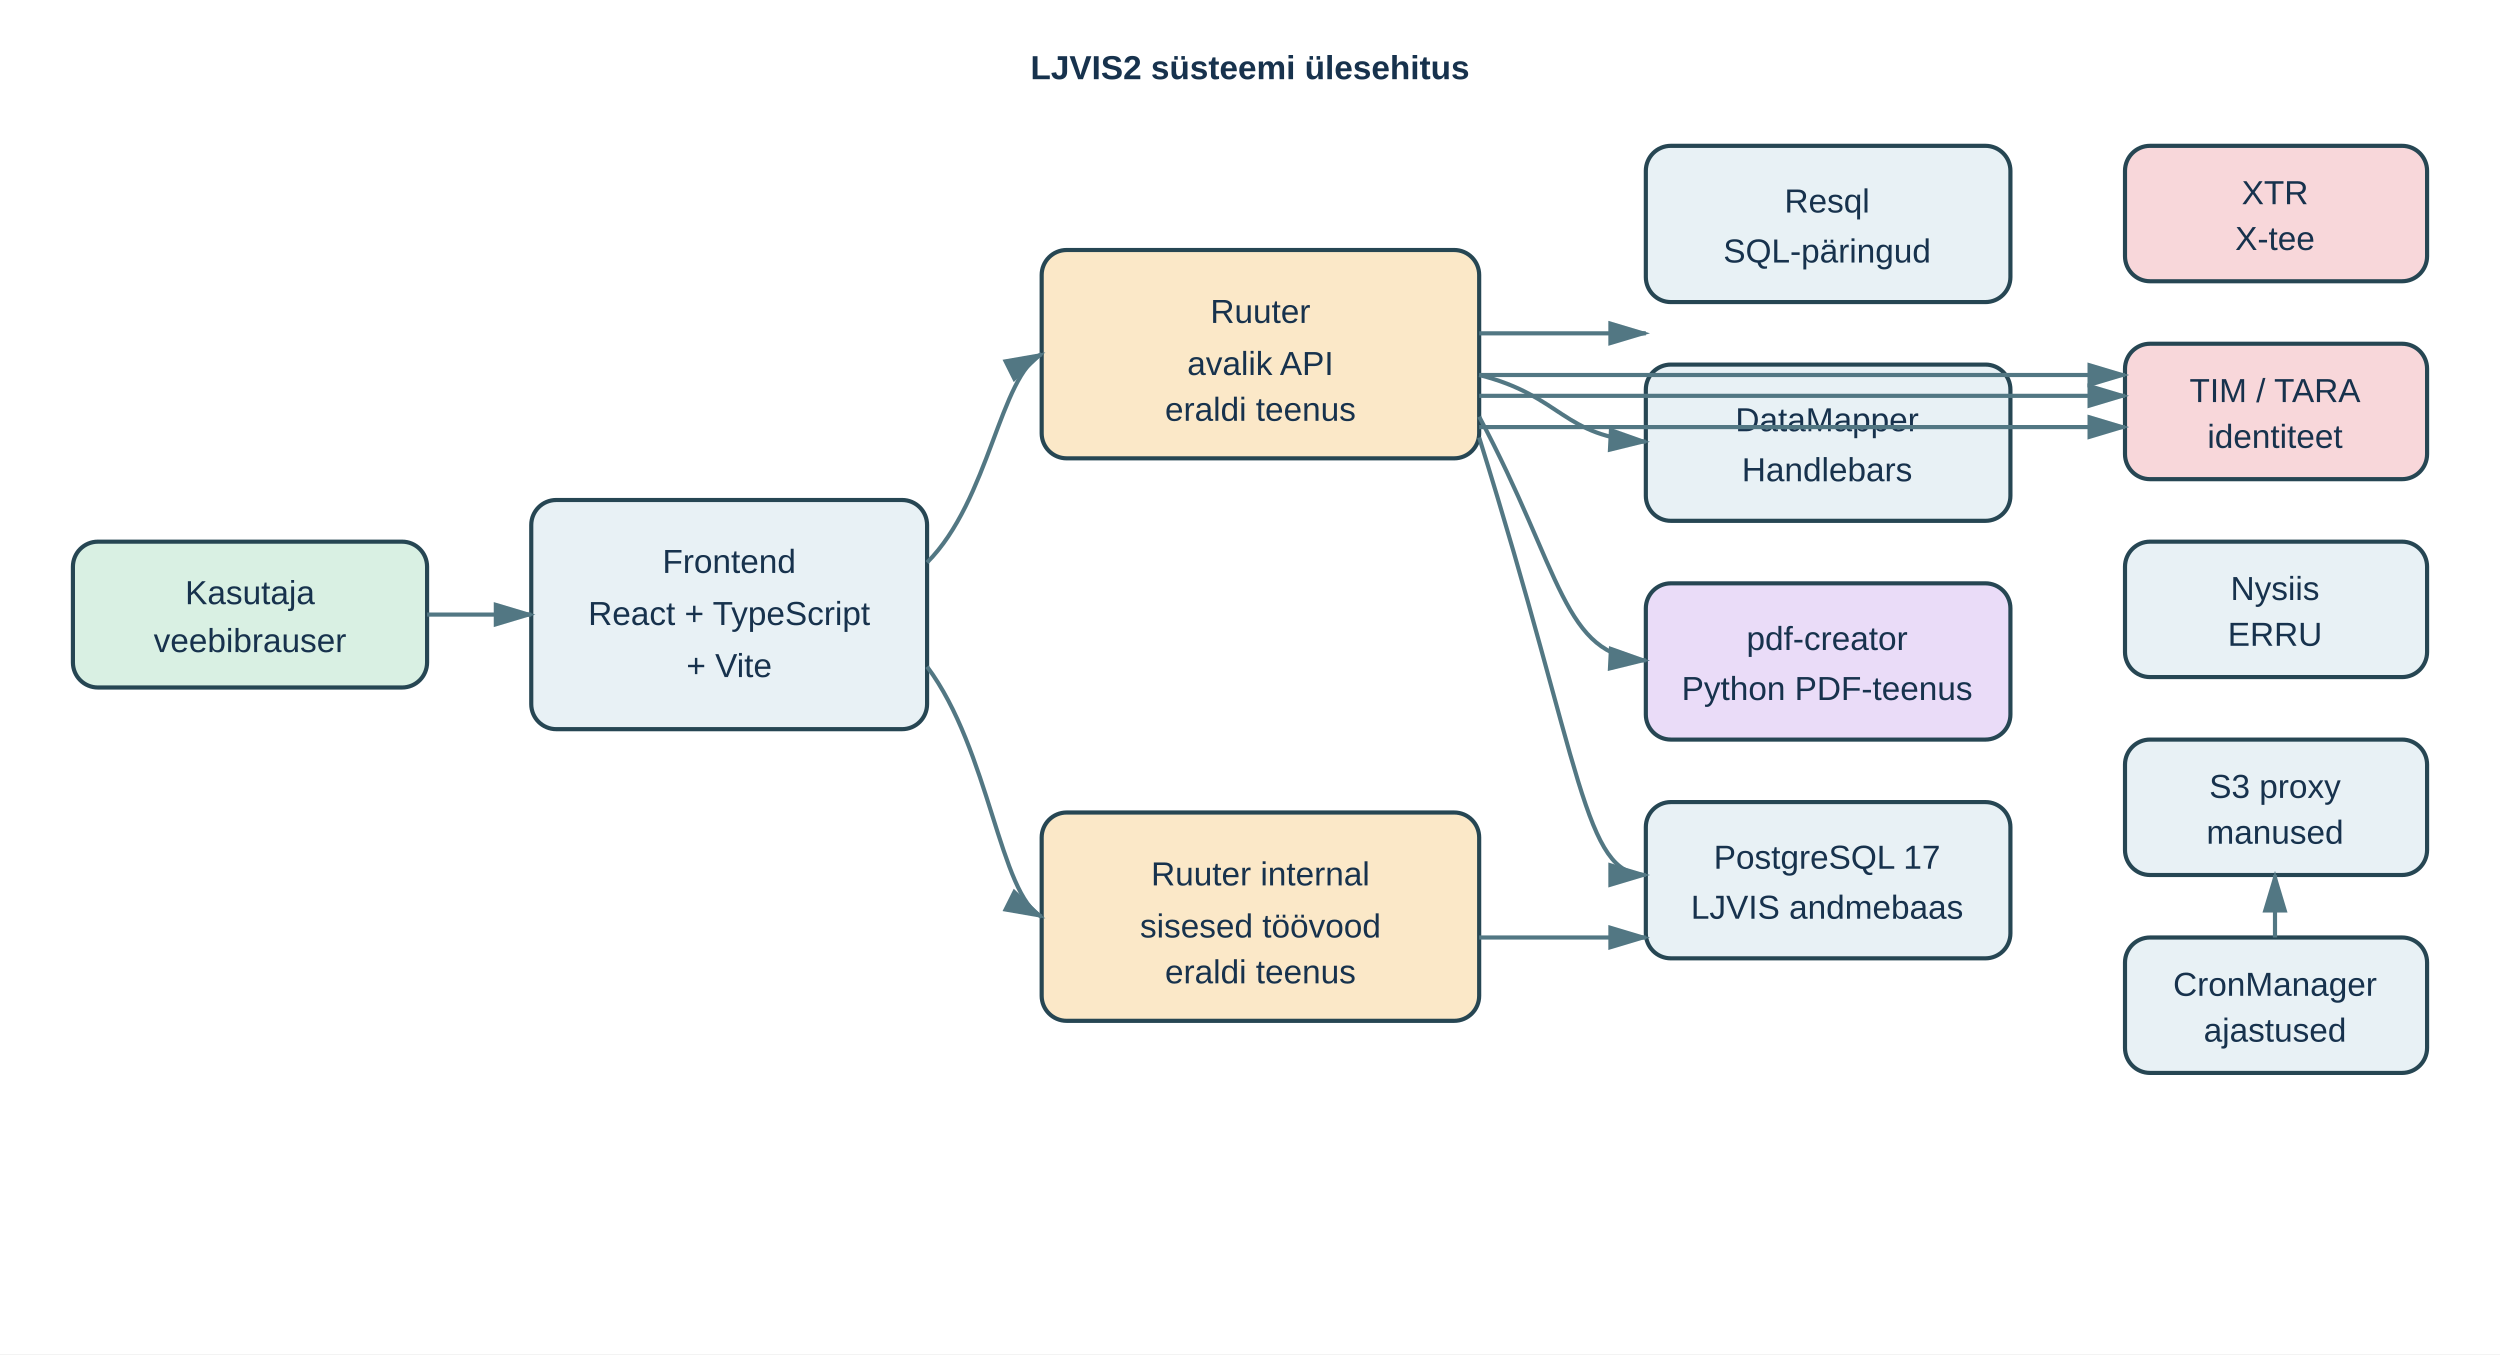
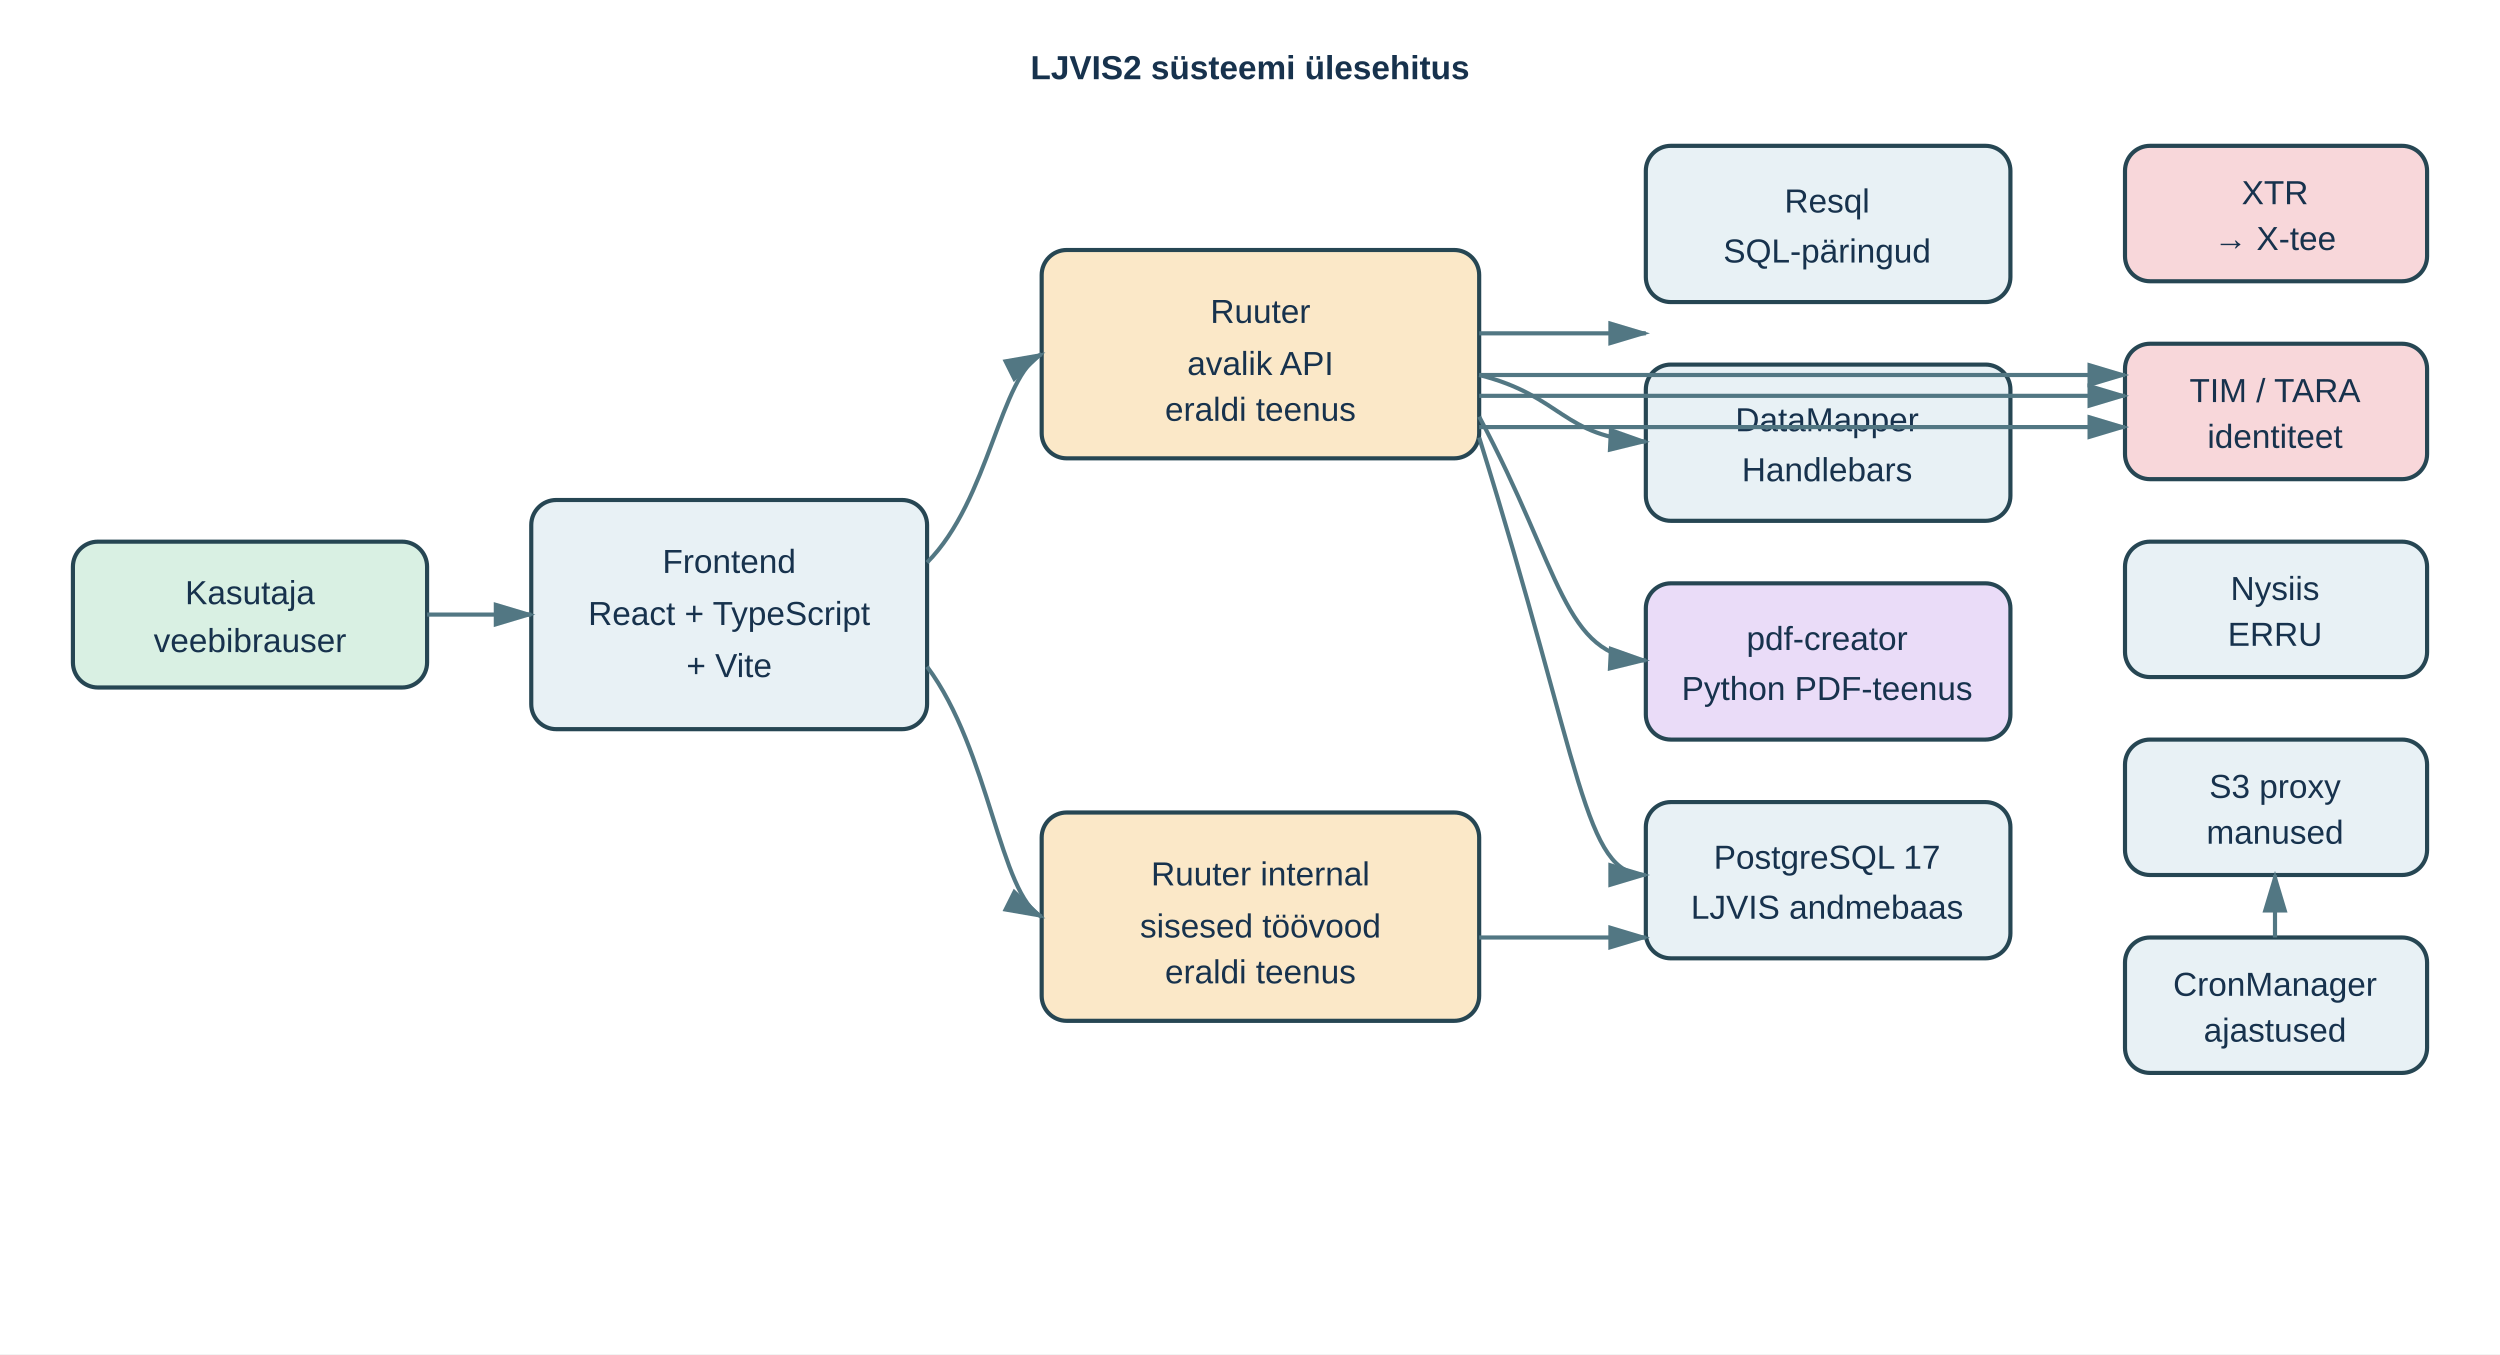
<svg xmlns="http://www.w3.org/2000/svg" width="1200" height="650" viewBox="0 0 1200 650">
  <style>text{font-family:Arial,sans-serif;fill:#17324d;font-size:16px} .box{stroke:#264653;stroke-width:2;rx:12} .edge{stroke:#527783;stroke-width:2;fill:none;marker-end:url(#arrow)}</style>
  <defs>
    <marker id="arrow" markerWidth="10" markerHeight="10" refX="9" refY="3" orient="auto">
      <path d="M0,0 L10,3 L0,6 z" fill="#527783" />
    </marker>
  </defs>
  <rect width="1200" height="650" fill="#fff" />
  <text x="600" y="38" text-anchor="middle" font-size="24" font-weight="bold">LJVIS2 süsteemi ülesehitus</text>
  <rect class="box" x="35" y="260" width="170" height="70" fill="#d9f0e3" />
  <text x="120" y="290" text-anchor="middle">Kasutaja</text>
  <text x="120" y="313" text-anchor="middle">veebibrauser</text>
  <rect class="box" x="255" y="240" width="190" height="110" fill="#e8f1f5" />
  <text x="350" y="275" text-anchor="middle">Frontend</text>
  <text x="350" y="300" text-anchor="middle">React + TypeScript</text>
  <text x="350" y="325" text-anchor="middle">+ Vite</text>
  <rect class="box" x="500" y="120" width="210" height="100" fill="#fbe8c8" />
  <text x="605" y="155" text-anchor="middle">Ruuter</text>
  <text x="605" y="180" text-anchor="middle">avalik API</text>
  <text x="605" y="202" text-anchor="middle">eraldi teenus</text>
  <rect class="box" x="500" y="390" width="210" height="100" fill="#fbe8c8" />
  <text x="605" y="425" text-anchor="middle">Ruuter internal</text>
  <text x="605" y="450" text-anchor="middle">sisesed töövood</text>
  <text x="605" y="472" text-anchor="middle">eraldi teenus</text>
  <rect class="box" x="790" y="70" width="175" height="75" fill="#e8f1f5" />
  <text x="877" y="102" text-anchor="middle">Resql</text>
  <text x="877" y="126" text-anchor="middle">SQL-päringud</text>
  <rect class="box" x="790" y="175" width="175" height="75" fill="#e8f1f5" />
  <text x="877" y="207" text-anchor="middle">DataMapper</text>
  <text x="877" y="231" text-anchor="middle">Handlebars</text>
  <rect class="box" x="790" y="280" width="175" height="75" fill="#eadcf8" />
  <text x="877" y="312" text-anchor="middle">pdf-creator</text>
  <text x="877" y="336" text-anchor="middle">Python PDF-teenus</text>
  <rect class="box" x="790" y="385" width="175" height="75" fill="#e8f1f5" />
  <text x="877" y="417" text-anchor="middle">PostgreSQL 17</text>
  <text x="877" y="441" text-anchor="middle">LJVIS andmebaas</text>
  <rect class="box" x="1020" y="70" width="145" height="65" fill="#f8d7da" />
  <text x="1092" y="98" text-anchor="middle">XTR</text>
-   <text x="1092" y="120" text-anchor="middle">X-tee</text>
+   <text x="1092" y="120" text-anchor="middle">→ X-tee</text>
  <rect class="box" x="1020" y="165" width="145" height="65" fill="#f8d7da" />
  <text x="1092" y="193" text-anchor="middle">TIM / TARA</text>
  <text x="1092" y="215" text-anchor="middle">identiteet</text>
  <rect class="box" x="1020" y="260" width="145" height="65" fill="#e8f1f5" />
  <text x="1092" y="288" text-anchor="middle">Nysiis</text>
  <text x="1092" y="310" text-anchor="middle">ERRU</text>
  <rect class="box" x="1020" y="355" width="145" height="65" fill="#e8f1f5" />
  <text x="1092" y="383" text-anchor="middle">S3 proxy</text>
  <text x="1092" y="405" text-anchor="middle">manused</text>
  <rect class="box" x="1020" y="450" width="145" height="65" fill="#e8f1f5" />
  <text x="1092" y="478" text-anchor="middle">CronManager</text>
  <text x="1092" y="500" text-anchor="middle">ajastused</text>
  <path class="edge" d="M205 295 H255" />
  <path class="edge" d="M445 270 C475 240 480 180 500 170" />
  <path class="edge" d="M445 320 C475 360 480 430 500 440" />
  <path class="edge" d="M710 160 H790" />
  <path class="edge" d="M710 180 C750 190 750 210 790 212" />
  <path class="edge" d="M710 200 C750 275 750 315 790 317" />
  <path class="edge" d="M710 210 C760 370 760 420 790 420" />
  <path class="edge" d="M710 180 H1020" />
  <path class="edge" d="M710 190 H1020" />
  <path class="edge" d="M710 205 H1020" />
  <path class="edge" d="M710 450 H790" />
  <path class="edge" d="M1092 450 V420" />
</svg>
